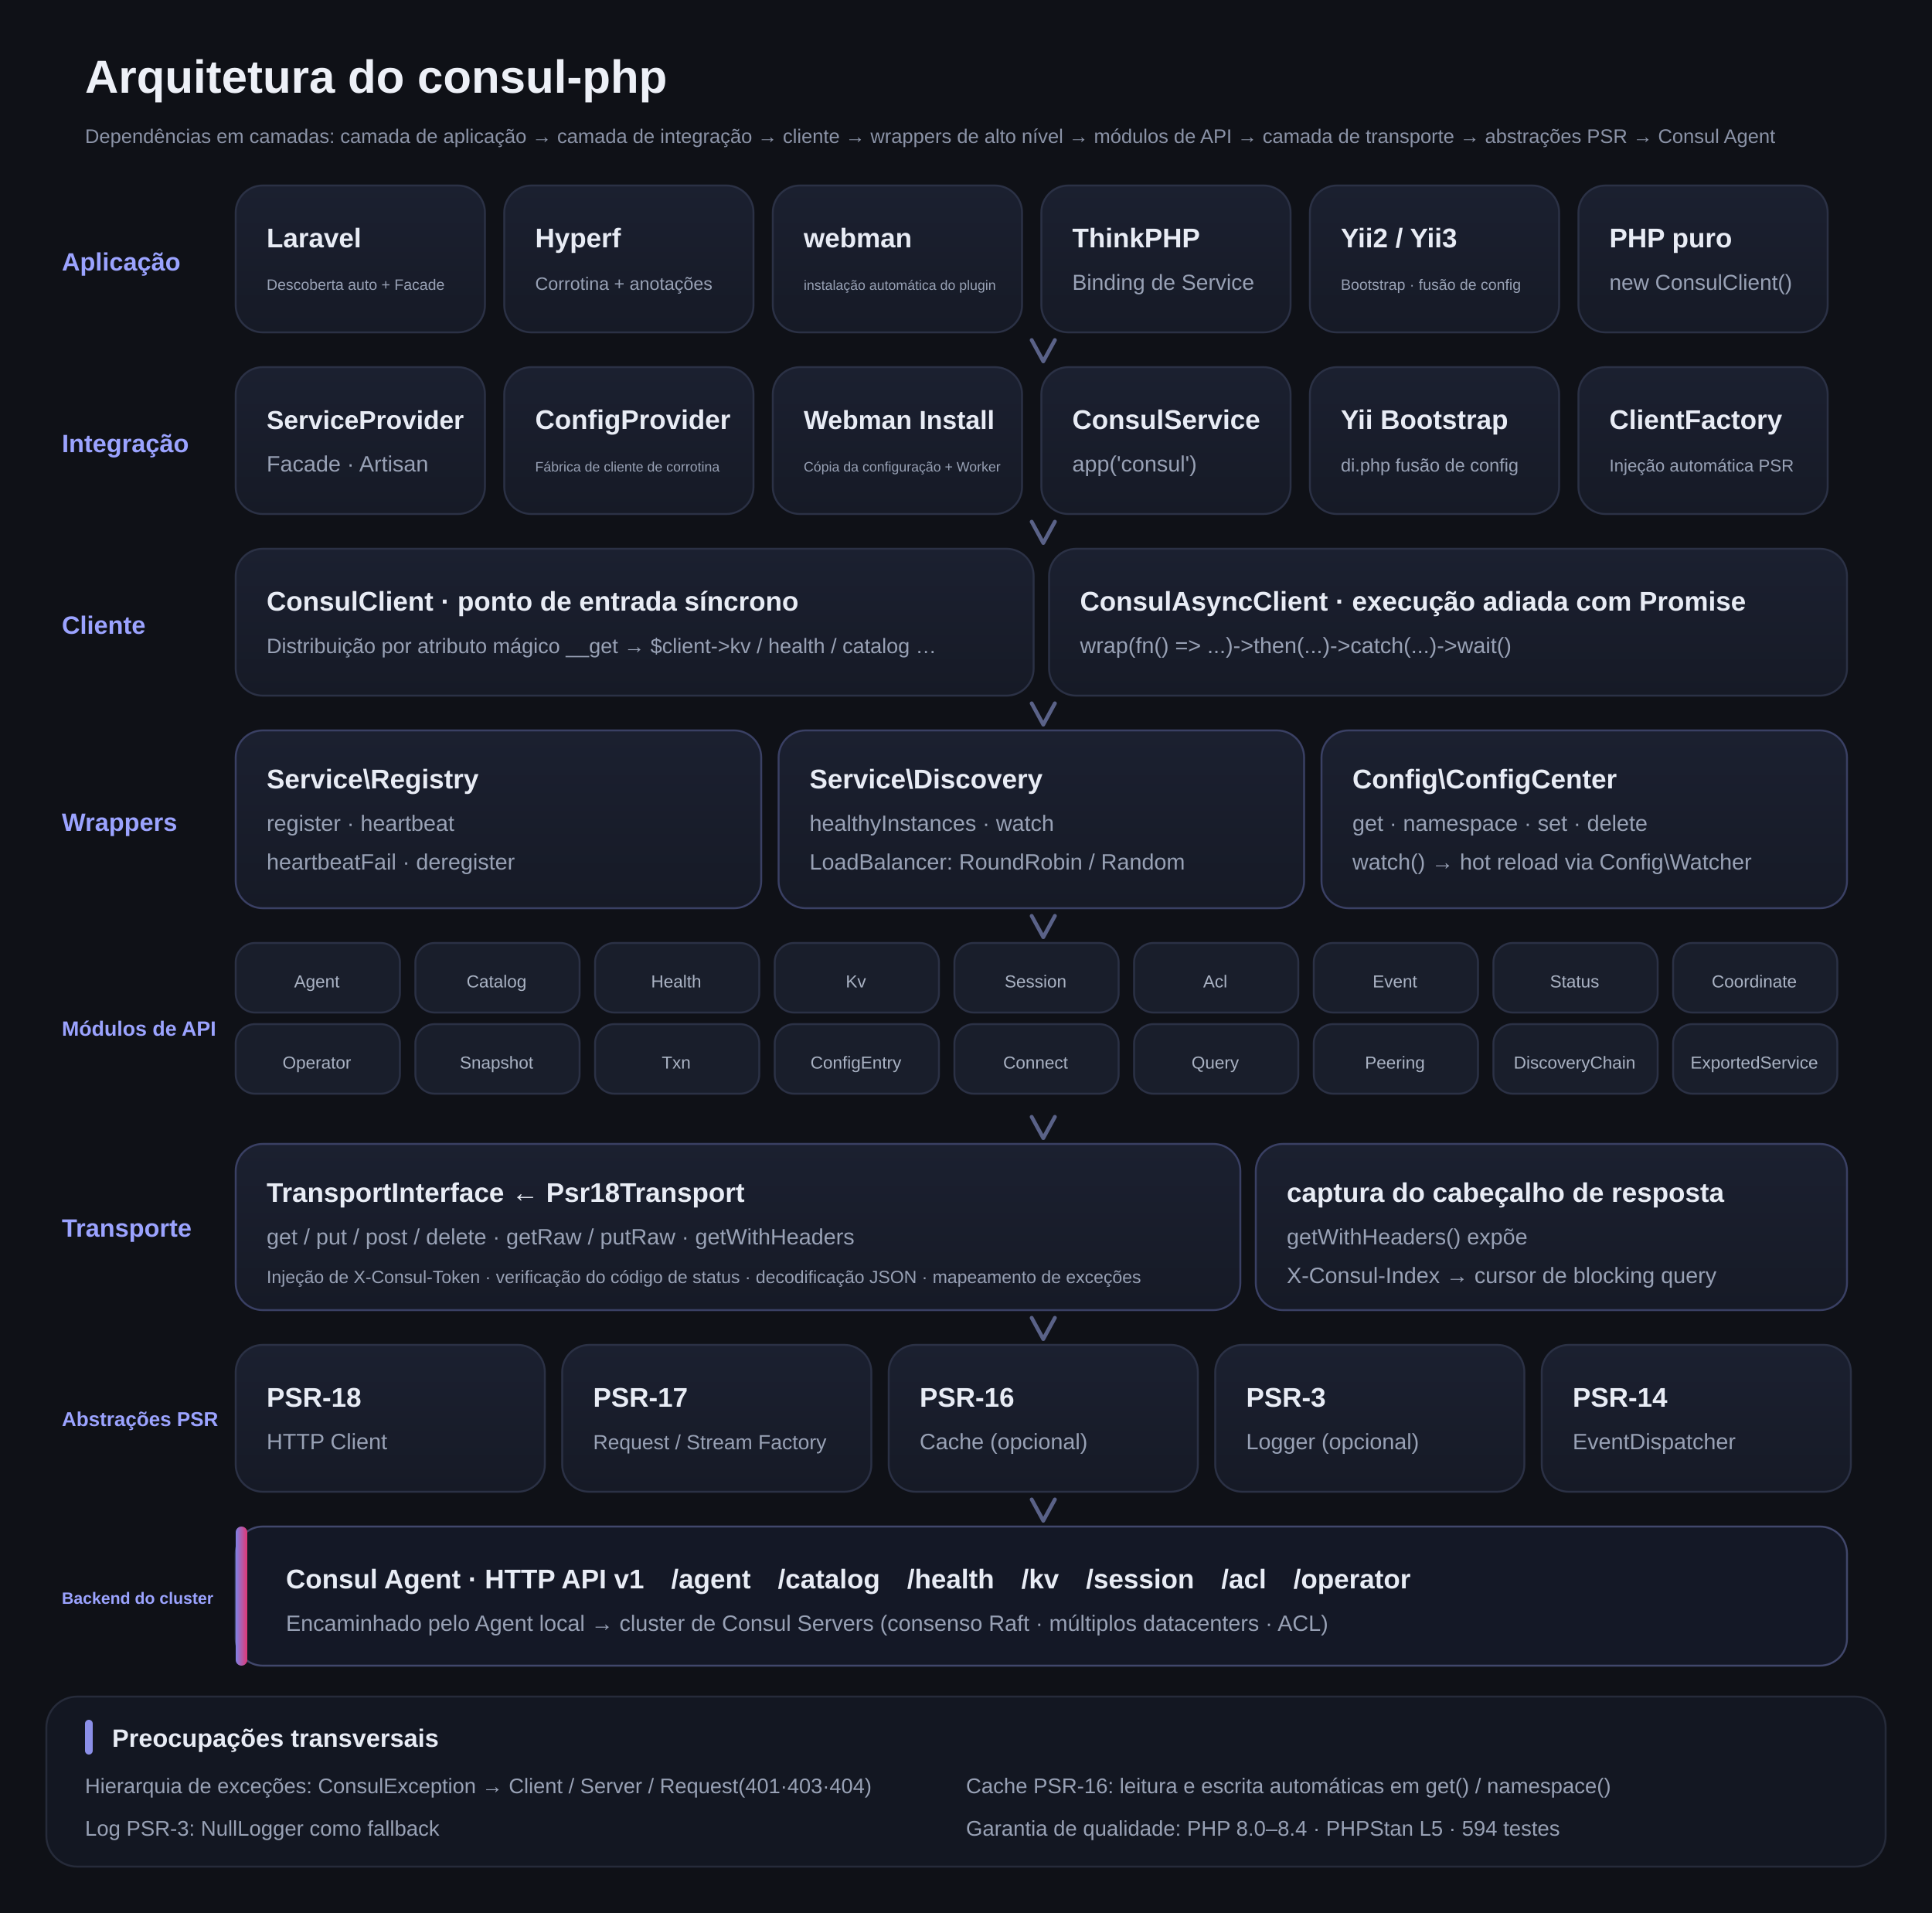
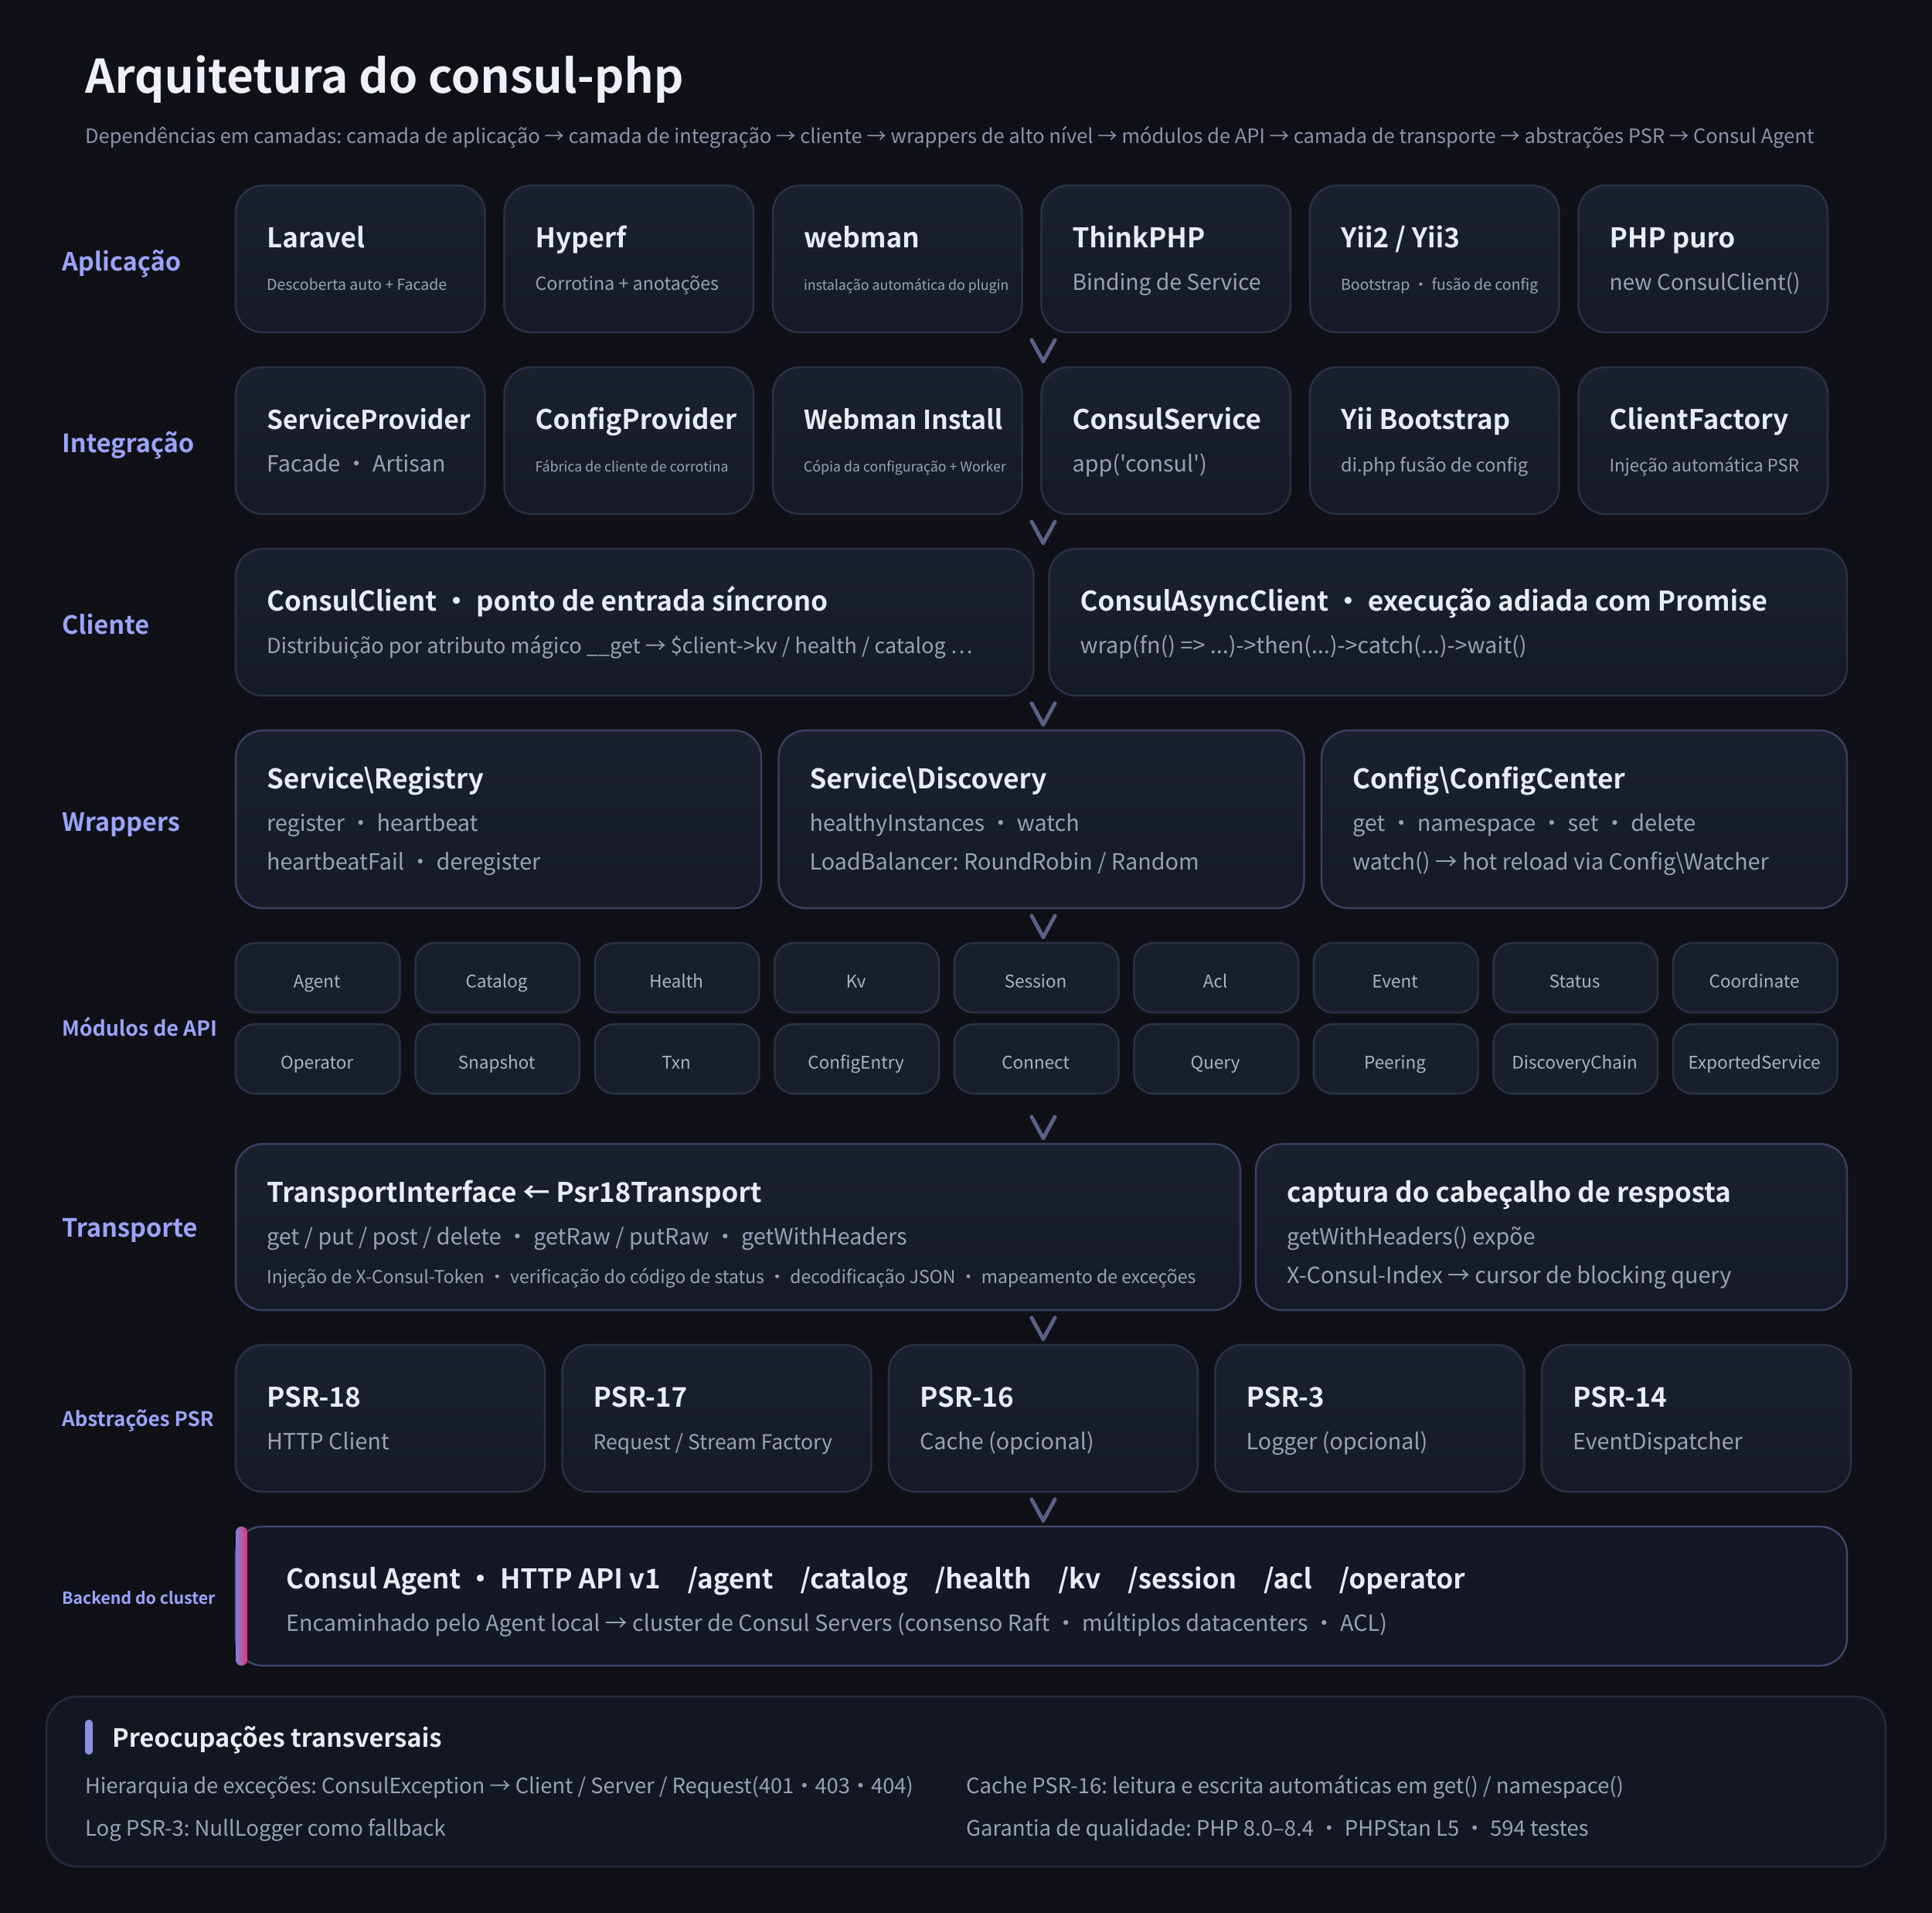
<svg xmlns="http://www.w3.org/2000/svg" width="1000" height="990" viewBox="0 0 1000 990" role="img" aria-label="Diagrama de arquitetura do consul-php">
  <style>
-     .t { font-family: -apple-system, BlinkMacSystemFont, "Segoe UI", "Helvetica Neue", Arial, "DejaVu Sans", "Noto Sans SC", "PingFang SC", "Microsoft YaHei", sans-serif; }
+     .t { font-family: "Noto Sans SC", "Noto Sans CJK SC", "Noto Sans", "DejaVu Sans", "Liberation Sans", sans-serif; }
    .h1 { font-size: 24px; font-weight: 700; fill: #EDF0F7; }
    .sub { font-size: 13px; fill: #8B93A7; }
    .gutter { font-size: 13px; font-weight: 600; fill: #9BA3FF; }
    .ct { font-size: 14px; font-weight: 600; fill: #E8ECF5; }
    .cs { font-size: 11.5px; fill: #98A1B5; }
    .mini { font-size: 10.5px; fill: #A9B2C3; }
    .mini-mod { font-size: 9px; fill: #A9B2C3; }
    .band { font-size: 13px; font-weight: 600; fill: #E8ECF5; }
    .bands { font-size: 11px; fill: #98A1B5; }
  </style>
  <defs>
    <linearGradient id="card" x1="0" y1="0" x2="0" y2="1">
      <stop offset="0" stop-color="#1B2030" />
      <stop offset="1" stop-color="#161A26" />
    </linearGradient>
    <linearGradient id="accent" x1="0" y1="0" x2="1" y2="0">
      <stop offset="0" stop-color="#7E83E6" />
      <stop offset="1" stop-color="#E03875" />
    </linearGradient>
  </defs>
  <rect width="1000" height="990" fill="#0F1117" />
  <g class="t">
    <text class="h1" x="44" y="48">Arquitetura do consul-php</text>
    <text class="sub" x="44" y="74" style="font-size:10.2px">Dependências em camadas: camada de aplicação → camada de integração → cliente → wrappers de alto nível → módulos de API → camada de transporte → abstrações PSR → Consul Agent</text>
    <text class="gutter" x="32" y="140">Aplicação</text>
    <rect x="122" y="96" width="129" height="76" rx="14" fill="url(#card)" stroke="#2B3145" />
    <text class="ct" x="138" y="128">Laravel</text>
    <text class="cs" x="138" y="150" style="font-size:7.8px">Descoberta auto + Facade</text>
    <rect x="261" y="96" width="129" height="76" rx="14" fill="url(#card)" stroke="#2B3145" />
    <text class="ct" x="277" y="128">Hyperf</text>
    <text class="cs" x="277" y="150" style="font-size:9.3px">Corrotina + anotações</text>
    <rect x="400" y="96" width="129" height="76" rx="14" fill="url(#card)" stroke="#2B3145" />
    <text class="ct" x="416" y="128">webman</text>
    <text class="cs" x="416" y="150" style="font-size:7.1px">instalação automática do plugin</text>
    <rect x="539" y="96" width="129" height="76" rx="14" fill="url(#card)" stroke="#2B3145" />
    <text class="ct" x="555" y="128">ThinkPHP</text>
    <text class="cs" x="555" y="150" style="font-size:11.3px">Binding de Service</text>
    <rect x="678" y="96" width="129" height="76" rx="14" fill="url(#card)" stroke="#2B3145" />
    <text class="ct" x="694" y="128">Yii2 / Yii3</text>
    <text class="cs" x="694" y="150" style="font-size:7.8px">Bootstrap · fusão de config</text>
    <rect x="817" y="96" width="129" height="76" rx="14" fill="url(#card)" stroke="#2B3145" />
    <text class="ct" x="833" y="128">PHP puro</text>
    <text class="cs" x="833" y="150" style="font-size:11.2px">new ConsulClient()</text>
    <path d="M534 176 L540 187 L546 176" fill="none" stroke="#5A6288" stroke-width="2" stroke-linecap="round" stroke-linejoin="round" />
    <text class="gutter" x="32" y="234">Integração</text>
    <rect x="122" y="190" width="129" height="76" rx="14" fill="url(#card)" stroke="#2B3145" />
    <text class="ct" x="138" y="222" style="font-size:13.4px">ServiceProvider</text>
    <text class="cs" x="138" y="244">Facade · Artisan</text>
    <rect x="261" y="190" width="129" height="76" rx="14" fill="url(#card)" stroke="#2B3145" />
    <text class="ct" x="277" y="222">ConfigProvider</text>
    <text class="cs" x="277" y="244" style="font-size:7.1px">Fábrica de cliente de corrotina</text>
    <rect x="400" y="190" width="129" height="76" rx="14" fill="url(#card)" stroke="#2B3145" />
    <text class="ct" x="416" y="222" style="font-size:13.5px">Webman Install</text>
    <text class="cs" x="416" y="244" style="font-size:7.1px">Cópia da configuração + Worker</text>
    <rect x="539" y="190" width="129" height="76" rx="14" fill="url(#card)" stroke="#2B3145" />
    <text class="ct" x="555" y="222">ConsulService</text>
    <text class="cs" x="555" y="244">app('consul')</text>
    <rect x="678" y="190" width="129" height="76" rx="14" fill="url(#card)" stroke="#2B3145" />
    <text class="ct" x="694" y="222">Yii Bootstrap</text>
    <text class="cs" x="694" y="244" style="font-size:9.4px">di.php fusão de config</text>
    <rect x="817" y="190" width="129" height="76" rx="14" fill="url(#card)" stroke="#2B3145" />
    <text class="ct" x="833" y="222">ClientFactory</text>
    <text class="cs" x="833" y="244" style="font-size:8.9px">Injeção automática PSR</text>
    <path d="M534 270 L540 281 L546 270" fill="none" stroke="#5A6288" stroke-width="2" stroke-linecap="round" stroke-linejoin="round" />
    <text class="gutter" x="32" y="328">Cliente</text>
    <rect x="122" y="284" width="413" height="76" rx="14" fill="url(#card)" stroke="#2B3145" />
    <text class="ct" x="138" y="316">ConsulClient · ponto de entrada síncrono</text>
    <text class="cs" x="138" y="338" style="font-size:10.8px">Distribuição por atributo mágico __get → $client-&gt;kv / health / catalog …</text>
    <rect x="543" y="284" width="413" height="76" rx="14" fill="url(#card)" stroke="#2B3145" />
    <text class="ct" x="559" y="316">ConsulAsyncClient · execução adiada com Promise</text>
    <text class="cs" x="559" y="338">wrap(fn() =&gt; ...)-&gt;then(...)-&gt;catch(...)-&gt;wait()</text>
    <path d="M534 364 L540 375 L546 364" fill="none" stroke="#5A6288" stroke-width="2" stroke-linecap="round" stroke-linejoin="round" />
    <text class="gutter" x="32" y="430">Wrappers</text>
    <rect x="122" y="378" width="272" height="92" rx="14" fill="url(#card)" stroke="#3A4064" />
    <text class="ct" x="138" y="408">Service\Registry</text>
    <text class="cs" x="138" y="430">register · heartbeat</text>
    <text class="cs" x="138" y="450">heartbeatFail · deregister</text>
    <rect x="403" y="378" width="272" height="92" rx="14" fill="url(#card)" stroke="#3A4064" />
    <text class="ct" x="419" y="408">Service\Discovery</text>
    <text class="cs" x="419" y="430">healthyInstances · watch</text>
    <text class="cs" x="419" y="450">LoadBalancer: RoundRobin / Random</text>
    <rect x="684" y="378" width="272" height="92" rx="14" fill="url(#card)" stroke="#3A4064" />
    <text class="ct" x="700" y="408">Config\ConfigCenter</text>
    <text class="cs" x="700" y="430">get · namespace · set · delete</text>
    <text class="cs" x="700" y="450">watch() → hot reload via Config\Watcher</text>
    <path d="M534 474 L540 485 L546 474" fill="none" stroke="#5A6288" stroke-width="2" stroke-linecap="round" stroke-linejoin="round" />
    <text class="gutter" x="32" y="536" style="font-size:10.7px">Módulos de API</text>
    <rect x="122" y="488" width="85" height="36" rx="10" fill="#191E2B" stroke="#2B3145" />
    <text class="mini-mod" x="164" y="511" text-anchor="middle">Agent</text>
    <rect x="215" y="488" width="85" height="36" rx="10" fill="#191E2B" stroke="#2B3145" />
    <text class="mini-mod" x="257" y="511" text-anchor="middle">Catalog</text>
    <rect x="308" y="488" width="85" height="36" rx="10" fill="#191E2B" stroke="#2B3145" />
    <text class="mini-mod" x="350" y="511" text-anchor="middle">Health</text>
    <rect x="401" y="488" width="85" height="36" rx="10" fill="#191E2B" stroke="#2B3145" />
    <text class="mini-mod" x="443" y="511" text-anchor="middle">Kv</text>
    <rect x="494" y="488" width="85" height="36" rx="10" fill="#191E2B" stroke="#2B3145" />
    <text class="mini-mod" x="536" y="511" text-anchor="middle">Session</text>
    <rect x="587" y="488" width="85" height="36" rx="10" fill="#191E2B" stroke="#2B3145" />
    <text class="mini-mod" x="629" y="511" text-anchor="middle">Acl</text>
    <rect x="680" y="488" width="85" height="36" rx="10" fill="#191E2B" stroke="#2B3145" />
    <text class="mini-mod" x="722" y="511" text-anchor="middle">Event</text>
    <rect x="773" y="488" width="85" height="36" rx="10" fill="#191E2B" stroke="#2B3145" />
    <text class="mini-mod" x="815" y="511" text-anchor="middle">Status</text>
    <rect x="866" y="488" width="85" height="36" rx="10" fill="#191E2B" stroke="#2B3145" />
    <text class="mini-mod" x="908" y="511" text-anchor="middle">Coordinate</text>
    <rect x="122" y="530" width="85" height="36" rx="10" fill="#191E2B" stroke="#2B3145" />
    <text class="mini-mod" x="164" y="553" text-anchor="middle">Operator</text>
    <rect x="215" y="530" width="85" height="36" rx="10" fill="#191E2B" stroke="#2B3145" />
    <text class="mini-mod" x="257" y="553" text-anchor="middle">Snapshot</text>
    <rect x="308" y="530" width="85" height="36" rx="10" fill="#191E2B" stroke="#2B3145" />
    <text class="mini-mod" x="350" y="553" text-anchor="middle">Txn</text>
    <rect x="401" y="530" width="85" height="36" rx="10" fill="#191E2B" stroke="#2B3145" />
    <text class="mini-mod" x="443" y="553" text-anchor="middle">ConfigEntry</text>
    <rect x="494" y="530" width="85" height="36" rx="10" fill="#191E2B" stroke="#2B3145" />
    <text class="mini-mod" x="536" y="553" text-anchor="middle">Connect</text>
    <rect x="587" y="530" width="85" height="36" rx="10" fill="#191E2B" stroke="#2B3145" />
    <text class="mini-mod" x="629" y="553" text-anchor="middle">Query</text>
    <rect x="680" y="530" width="85" height="36" rx="10" fill="#191E2B" stroke="#2B3145" />
    <text class="mini-mod" x="722" y="553" text-anchor="middle">Peering</text>
    <rect x="773" y="530" width="85" height="36" rx="10" fill="#191E2B" stroke="#2B3145" />
    <text class="mini-mod" x="815" y="553" text-anchor="middle">DiscoveryChain</text>
    <rect x="866" y="530" width="85" height="36" rx="10" fill="#191E2B" stroke="#2B3145" />
    <text class="mini-mod" x="908" y="553" text-anchor="middle">ExportedService</text>
    <path d="M534 578 L540 589 L546 578" fill="none" stroke="#5A6288" stroke-width="2" stroke-linecap="round" stroke-linejoin="round" />
    <text class="gutter" x="32" y="640">Transporte</text>
    <rect x="122" y="592" width="520" height="86" rx="14" fill="url(#card)" stroke="#3A4064" />
    <text class="ct" x="138" y="622">TransportInterface ← Psr18Transport</text>
    <text class="cs" x="138" y="644">get / put / post / delete · getRaw / putRaw · getWithHeaders</text>
    <text class="cs" x="138" y="664" style="font-size:9.2px">Injeção de X-Consul-Token · verificação do código de status · decodificação JSON · mapeamento de exceções</text>
    <rect x="650" y="592" width="306" height="86" rx="14" fill="url(#card)" stroke="#3A4064" />
    <text class="ct" x="666" y="622">captura do cabeçalho de resposta</text>
    <text class="cs" x="666" y="644">getWithHeaders() expõe</text>
    <text class="cs" x="666" y="664">X-Consul-Index → cursor de blocking query</text>
    <path d="M534 682 L540 693 L546 682" fill="none" stroke="#5A6288" stroke-width="2" stroke-linecap="round" stroke-linejoin="round" />
    <text class="gutter" x="32" y="738" style="font-size:10.4px">Abstrações PSR</text>
    <rect x="122" y="696" width="160" height="76" rx="14" fill="url(#card)" stroke="#2B3145" />
    <text class="ct" x="138" y="728">PSR-18</text>
    <text class="cs" x="138" y="750">HTTP Client</text>
    <rect x="291" y="696" width="160" height="76" rx="14" fill="url(#card)" stroke="#2B3145" />
    <text class="ct" x="307" y="728">PSR-17</text>
    <text class="cs" x="307" y="750" style="font-size:10.6px">Request / Stream Factory</text>
    <rect x="460" y="696" width="160" height="76" rx="14" fill="url(#card)" stroke="#2B3145" />
    <text class="ct" x="476" y="728">PSR-16</text>
    <text class="cs" x="476" y="750">Cache (opcional)</text>
    <rect x="629" y="696" width="160" height="76" rx="14" fill="url(#card)" stroke="#2B3145" />
    <text class="ct" x="645" y="728">PSR-3</text>
    <text class="cs" x="645" y="750">Logger (opcional)</text>
    <rect x="798" y="696" width="160" height="76" rx="14" fill="url(#card)" stroke="#2B3145" />
    <text class="ct" x="814" y="728">PSR-14</text>
    <text class="cs" x="814" y="750">EventDispatcher</text>
    <path d="M534 776 L540 787 L546 776" fill="none" stroke="#5A6288" stroke-width="2" stroke-linecap="round" stroke-linejoin="round" />
    <text class="gutter" x="32" y="830" style="font-size:8.5px">Backend do cluster</text>
    <rect x="122" y="790" width="834" height="72" rx="14" fill="#141826" stroke="#41476B" />
    <rect x="122" y="790" width="6" height="72" rx="3" fill="url(#accent)" />
    <text class="ct" x="148" y="822">Consul Agent · HTTP API v1　/agent　/catalog　/health　/kv　/session　/acl　/operator</text>
    <text class="cs" x="148" y="844">Encaminhado pelo Agent local → cluster de Consul Servers (consenso Raft · múltiplos datacenters · ACL)</text>
    <rect x="24" y="878" width="952" height="88" rx="16" fill="#131722" stroke="#262B3A" />
    <rect x="44" y="890" width="4" height="18" rx="2" fill="#8B8FE8" />
    <text class="band" x="58" y="904">Preocupações transversais</text>
    <text class="bands" x="44" y="928" style="font-size:10.9px">Hierarquia de exceções: ConsulException → Client / Server / Request(401·403·404)</text>
    <text class="bands" x="500" y="928">Cache PSR-16: leitura e escrita automáticas em get() / namespace()</text>
    <text class="bands" x="44" y="950">Log PSR-3: NullLogger como fallback</text>
    <text class="bands" x="500" y="950">Garantia de qualidade: PHP 8.0–8.4 · PHPStan L5 · 594 testes</text>
  </g>
</svg>
